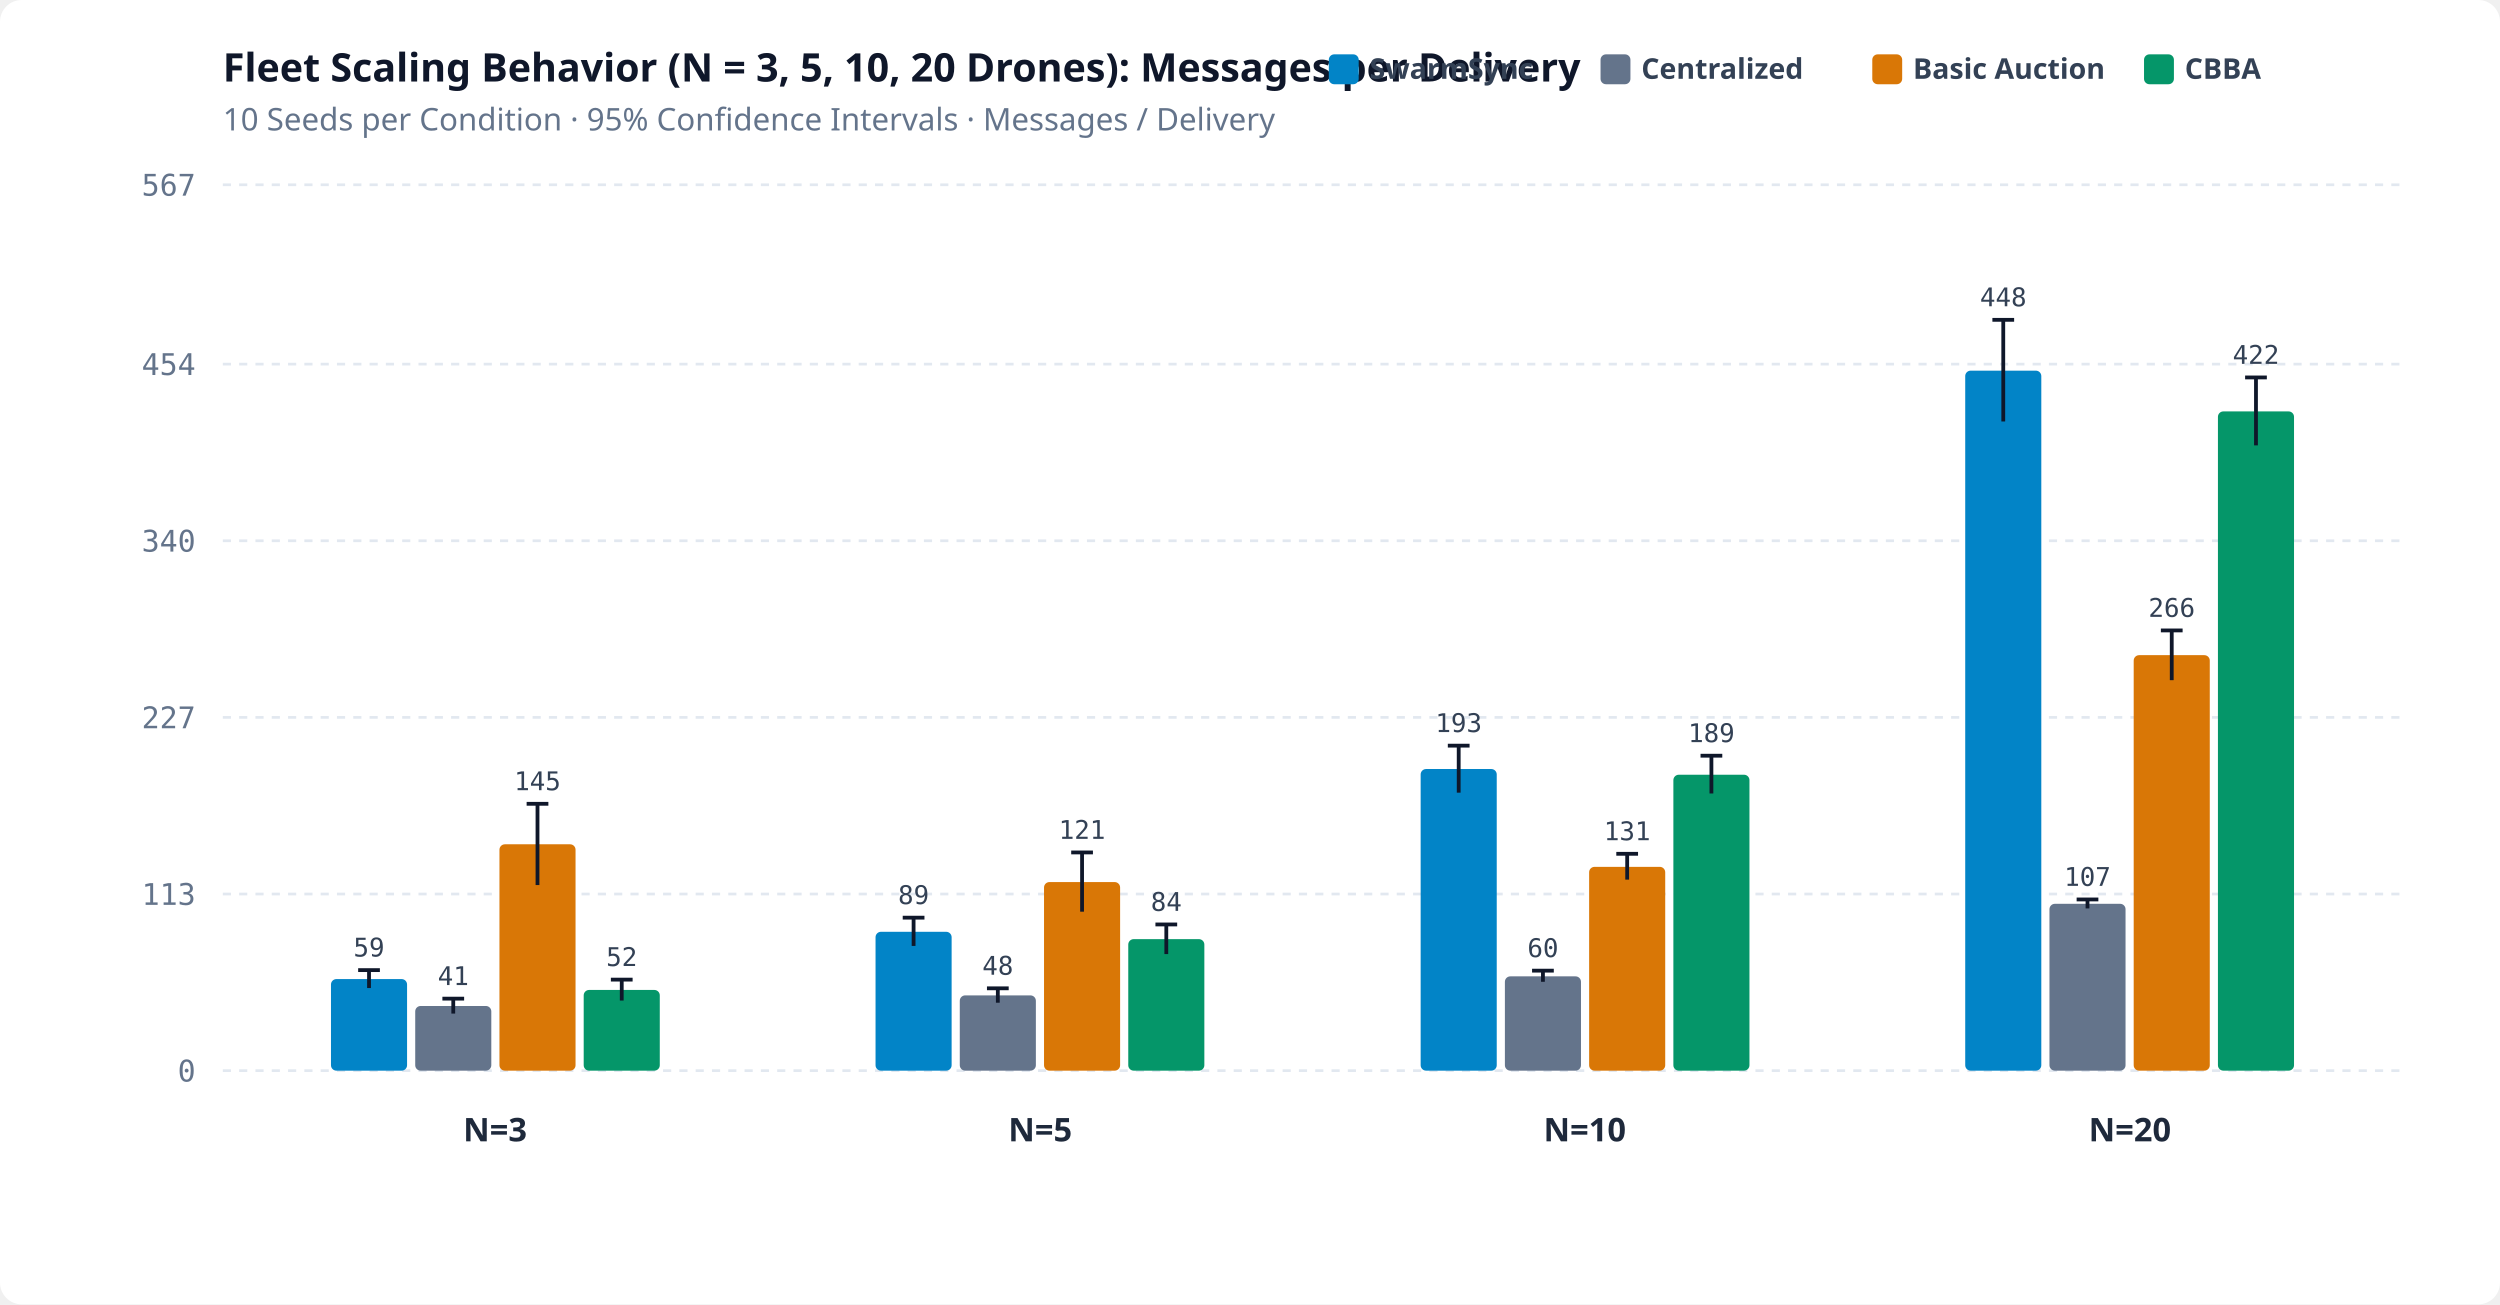
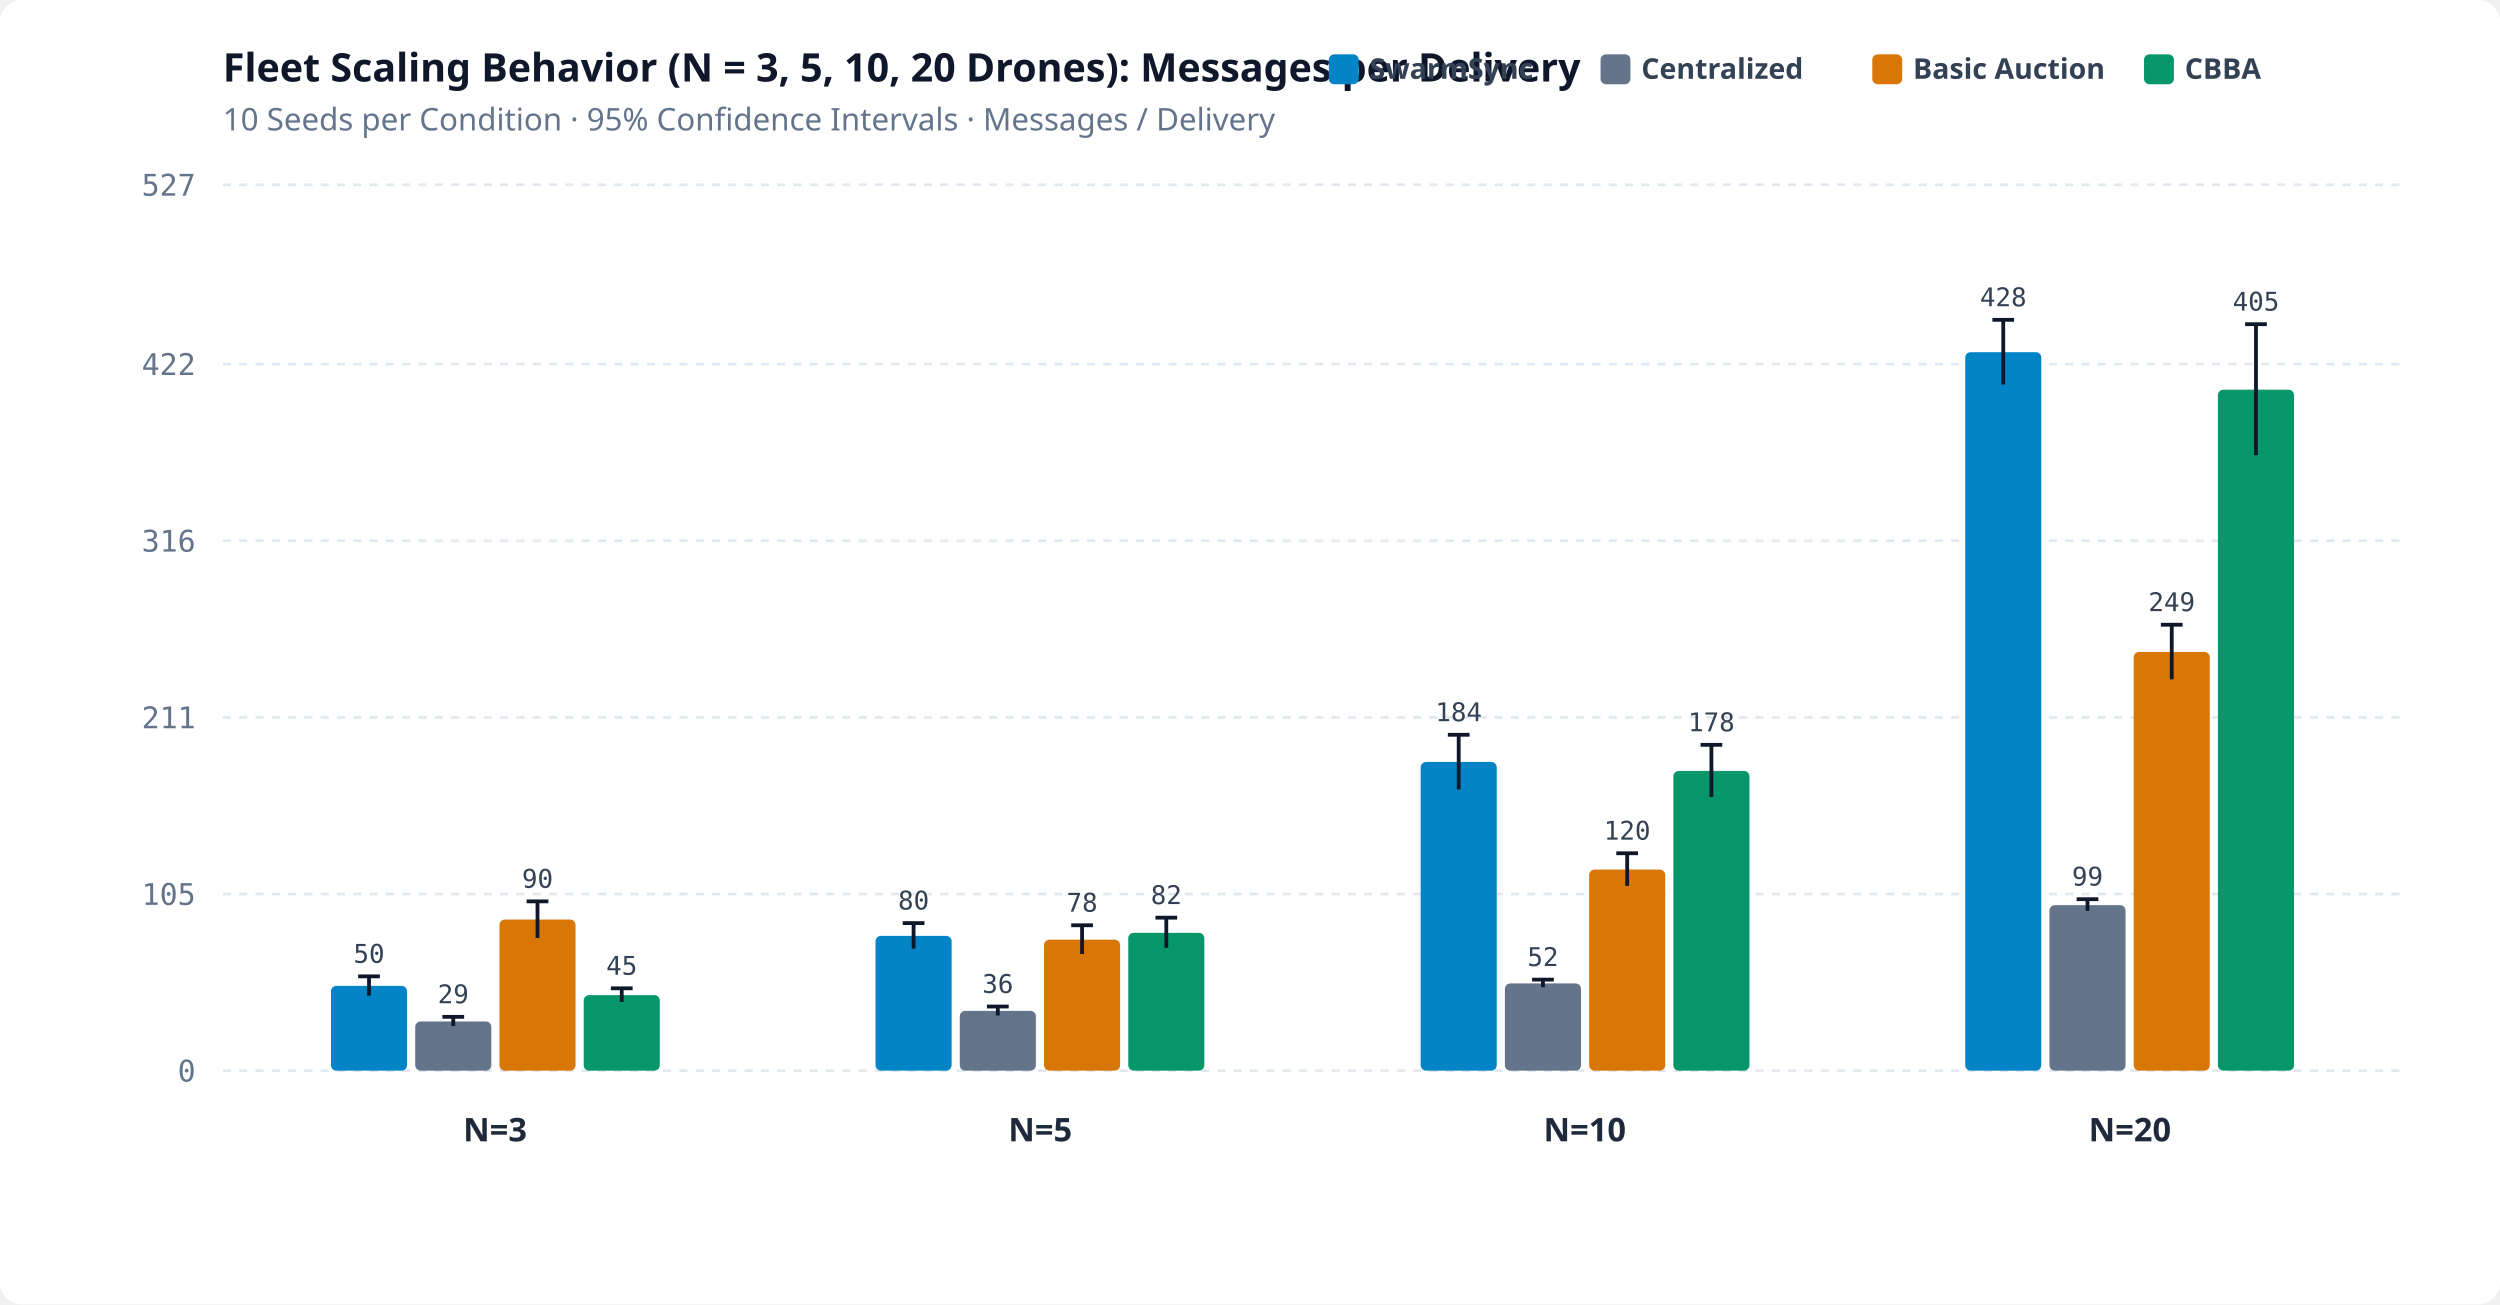
<svg xmlns="http://www.w3.org/2000/svg" viewBox="0 0 920 480" width="920" height="480" font-family="Plus Jakarta Sans, sans-serif">
  <rect width="920" height="480" fill="#ffffff" rx="8" />
  <text x="82" y="30" font-size="14.5" font-weight="700" fill="#0f172a">Fleet Scaling Behavior (N = 3, 5, 10, 20 Drones): Messages per Delivery</text>
  <text x="82" y="48" font-size="11.5" fill="#64748b">10 Seeds per Condition · 95% Confidence Intervals · Messages / Delivery</text>
  <rect x="489" y="20" width="11" height="11" rx="2" fill="#0284c7" />
  <text x="504" y="29" font-size="10.5" font-weight="600" fill="#334155">SwarmSync</text>
  <rect x="589" y="20" width="11" height="11" rx="2" fill="#64748b" />
  <text x="604" y="29" font-size="10.5" font-weight="600" fill="#334155">Centralized</text>
  <rect x="689" y="20" width="11" height="11" rx="2" fill="#d97706" />
  <text x="704" y="29" font-size="10.5" font-weight="600" fill="#334155">Basic Auction</text>
  <rect x="789" y="20" width="11" height="11" rx="2" fill="#059669" />
  <text x="804" y="29" font-size="10.5" font-weight="600" fill="#334155">CBBA</text>
  <line x1="82" y1="394" x2="884" y2="394" stroke="#e2e8f0" stroke-dasharray="3,3" />
  <text x="72" y="398" text-anchor="end" font-family="IBM Plex Mono, monospace" font-size="11" fill="#64748b">0</text>
  <line x1="82" y1="329" x2="884" y2="329" stroke="#e2e8f0" stroke-dasharray="3,3" />
-   <text x="72" y="333" text-anchor="end" font-family="IBM Plex Mono, monospace" font-size="11" fill="#64748b">113</text>
+   <text x="72" y="333" text-anchor="end" font-family="IBM Plex Mono, monospace" font-size="11" fill="#64748b">105</text>
  <line x1="82" y1="264" x2="884" y2="264" stroke="#e2e8f0" stroke-dasharray="3,3" />
-   <text x="72" y="268" text-anchor="end" font-family="IBM Plex Mono, monospace" font-size="11" fill="#64748b">227</text>
+   <text x="72" y="268" text-anchor="end" font-family="IBM Plex Mono, monospace" font-size="11" fill="#64748b">211</text>
  <line x1="82" y1="199" x2="884" y2="199" stroke="#e2e8f0" stroke-dasharray="3,3" />
-   <text x="72" y="203" text-anchor="end" font-family="IBM Plex Mono, monospace" font-size="11" fill="#64748b">340</text>
+   <text x="72" y="203" text-anchor="end" font-family="IBM Plex Mono, monospace" font-size="11" fill="#64748b">316</text>
  <line x1="82" y1="134" x2="884" y2="134" stroke="#e2e8f0" stroke-dasharray="3,3" />
-   <text x="72" y="138" text-anchor="end" font-family="IBM Plex Mono, monospace" font-size="11" fill="#64748b">454</text>
+   <text x="72" y="138" text-anchor="end" font-family="IBM Plex Mono, monospace" font-size="11" fill="#64748b">422</text>
  <line x1="82" y1="68" x2="884" y2="68" stroke="#e2e8f0" stroke-dasharray="3,3" />
-   <text x="72" y="72" text-anchor="end" font-family="IBM Plex Mono, monospace" font-size="11" fill="#64748b">567</text>
+   <text x="72" y="72" text-anchor="end" font-family="IBM Plex Mono, monospace" font-size="11" fill="#64748b">527</text>
  <text x="182.2" y="420" text-anchor="middle" font-size="12" font-weight="600" fill="#1e293b">N=3</text>
-   <rect x="121.8" y="360.3" width="28.0" height="33.7" fill="#0284c7" rx="2" />
-   <line x1="135.8" y1="357.0" x2="135.8" y2="363.6" stroke="#0f172a" stroke-width="1.4" />
-   <line x1="131.8" y1="357.0" x2="139.8" y2="357.0" stroke="#0f172a" stroke-width="1.4" />
-   <text x="135.8" y="352.0" text-anchor="middle" font-family="IBM Plex Mono, monospace" font-size="9.5" fill="#334155">59</text>
-   <rect x="152.8" y="370.2" width="28.0" height="23.8" fill="#64748b" rx="2" />
-   <line x1="166.8" y1="367.5" x2="166.8" y2="373.0" stroke="#0f172a" stroke-width="1.4" />
-   <line x1="162.8" y1="367.5" x2="170.8" y2="367.5" stroke="#0f172a" stroke-width="1.4" />
-   <text x="166.8" y="362.5" text-anchor="middle" font-family="IBM Plex Mono, monospace" font-size="9.5" fill="#334155">41</text>
-   <rect x="183.8" y="310.7" width="28.0" height="83.3" fill="#d97706" rx="2" />
-   <line x1="197.8" y1="295.8" x2="197.8" y2="325.7" stroke="#0f172a" stroke-width="1.4" />
-   <line x1="193.8" y1="295.8" x2="201.8" y2="295.8" stroke="#0f172a" stroke-width="1.4" />
-   <text x="197.8" y="290.8" text-anchor="middle" font-family="IBM Plex Mono, monospace" font-size="9.5" fill="#334155">145</text>
-   <rect x="214.8" y="364.3" width="28.0" height="29.7" fill="#059669" rx="2" />
-   <line x1="228.8" y1="360.5" x2="228.8" y2="368.2" stroke="#0f172a" stroke-width="1.4" />
-   <line x1="224.8" y1="360.5" x2="232.8" y2="360.5" stroke="#0f172a" stroke-width="1.4" />
-   <text x="228.8" y="355.5" text-anchor="middle" font-family="IBM Plex Mono, monospace" font-size="9.5" fill="#334155">52</text>
+   <rect x="121.8" y="362.8" width="28.0" height="31.2" fill="#0284c7" rx="2" />
+   <line x1="135.8" y1="359.3" x2="135.8" y2="366.4" stroke="#0f172a" stroke-width="1.4" />
+   <line x1="131.8" y1="359.3" x2="139.8" y2="359.3" stroke="#0f172a" stroke-width="1.4" />
+   <text x="135.8" y="354.3" text-anchor="middle" font-family="IBM Plex Mono, monospace" font-size="9.5" fill="#334155">50</text>
+   <rect x="152.8" y="375.9" width="28.0" height="18.1" fill="#64748b" rx="2" />
+   <line x1="166.8" y1="374.2" x2="166.8" y2="377.6" stroke="#0f172a" stroke-width="1.4" />
+   <line x1="162.8" y1="374.2" x2="170.8" y2="374.2" stroke="#0f172a" stroke-width="1.4" />
+   <text x="166.8" y="369.2" text-anchor="middle" font-family="IBM Plex Mono, monospace" font-size="9.5" fill="#334155">29</text>
+   <rect x="183.8" y="338.4" width="28.0" height="55.6" fill="#d97706" rx="2" />
+   <line x1="197.8" y1="331.7" x2="197.8" y2="345.2" stroke="#0f172a" stroke-width="1.4" />
+   <line x1="193.8" y1="331.7" x2="201.8" y2="331.7" stroke="#0f172a" stroke-width="1.4" />
+   <text x="197.8" y="326.7" text-anchor="middle" font-family="IBM Plex Mono, monospace" font-size="9.5" fill="#334155">90</text>
+   <rect x="214.8" y="366.2" width="28.0" height="27.8" fill="#059669" rx="2" />
+   <line x1="228.8" y1="363.7" x2="228.8" y2="368.7" stroke="#0f172a" stroke-width="1.4" />
+   <line x1="224.8" y1="363.7" x2="232.8" y2="363.7" stroke="#0f172a" stroke-width="1.4" />
+   <text x="228.8" y="358.7" text-anchor="middle" font-family="IBM Plex Mono, monospace" font-size="9.5" fill="#334155">45</text>
  <text x="382.8" y="420" text-anchor="middle" font-size="12" font-weight="600" fill="#1e293b">N=5</text>
-   <rect x="322.2" y="342.9" width="28.0" height="51.1" fill="#0284c7" rx="2" />
-   <line x1="336.2" y1="337.7" x2="336.2" y2="348.1" stroke="#0f172a" stroke-width="1.4" />
-   <line x1="332.2" y1="337.7" x2="340.2" y2="337.7" stroke="#0f172a" stroke-width="1.4" />
-   <text x="336.2" y="332.7" text-anchor="middle" font-family="IBM Plex Mono, monospace" font-size="9.5" fill="#334155">89</text>
-   <rect x="353.2" y="366.3" width="28.0" height="27.7" fill="#64748b" rx="2" />
-   <line x1="367.2" y1="363.7" x2="367.2" y2="369.0" stroke="#0f172a" stroke-width="1.4" />
-   <line x1="363.2" y1="363.7" x2="371.2" y2="363.7" stroke="#0f172a" stroke-width="1.4" />
-   <text x="367.2" y="358.7" text-anchor="middle" font-family="IBM Plex Mono, monospace" font-size="9.5" fill="#334155">48</text>
-   <rect x="384.2" y="324.6" width="28.0" height="69.4" fill="#d97706" rx="2" />
-   <line x1="398.2" y1="313.7" x2="398.2" y2="335.5" stroke="#0f172a" stroke-width="1.4" />
-   <line x1="394.2" y1="313.7" x2="402.2" y2="313.7" stroke="#0f172a" stroke-width="1.4" />
-   <text x="398.2" y="308.7" text-anchor="middle" font-family="IBM Plex Mono, monospace" font-size="9.5" fill="#334155">121</text>
-   <rect x="415.2" y="345.6" width="28.0" height="48.4" fill="#059669" rx="2" />
-   <line x1="429.2" y1="340.2" x2="429.2" y2="351.1" stroke="#0f172a" stroke-width="1.4" />
-   <line x1="425.2" y1="340.2" x2="433.2" y2="340.2" stroke="#0f172a" stroke-width="1.4" />
-   <text x="429.2" y="335.2" text-anchor="middle" font-family="IBM Plex Mono, monospace" font-size="9.5" fill="#334155">84</text>
+   <rect x="322.2" y="344.4" width="28.0" height="49.6" fill="#0284c7" rx="2" />
+   <line x1="336.2" y1="339.7" x2="336.2" y2="349.1" stroke="#0f172a" stroke-width="1.4" />
+   <line x1="332.2" y1="339.7" x2="340.2" y2="339.7" stroke="#0f172a" stroke-width="1.4" />
+   <text x="336.2" y="334.7" text-anchor="middle" font-family="IBM Plex Mono, monospace" font-size="9.5" fill="#334155">80</text>
+   <rect x="353.2" y="372.0" width="28.0" height="22.0" fill="#64748b" rx="2" />
+   <line x1="367.2" y1="370.4" x2="367.2" y2="373.7" stroke="#0f172a" stroke-width="1.4" />
+   <line x1="363.2" y1="370.4" x2="371.2" y2="370.4" stroke="#0f172a" stroke-width="1.4" />
+   <text x="367.2" y="365.4" text-anchor="middle" font-family="IBM Plex Mono, monospace" font-size="9.5" fill="#334155">36</text>
+   <rect x="384.2" y="345.8" width="28.0" height="48.2" fill="#d97706" rx="2" />
+   <line x1="398.2" y1="340.5" x2="398.2" y2="351.1" stroke="#0f172a" stroke-width="1.4" />
+   <line x1="394.2" y1="340.5" x2="402.2" y2="340.5" stroke="#0f172a" stroke-width="1.4" />
+   <text x="398.2" y="335.5" text-anchor="middle" font-family="IBM Plex Mono, monospace" font-size="9.5" fill="#334155">78</text>
+   <rect x="415.2" y="343.3" width="28.0" height="50.7" fill="#059669" rx="2" />
+   <line x1="429.2" y1="337.7" x2="429.2" y2="348.8" stroke="#0f172a" stroke-width="1.4" />
+   <line x1="425.2" y1="337.7" x2="433.2" y2="337.7" stroke="#0f172a" stroke-width="1.4" />
+   <text x="429.2" y="332.7" text-anchor="middle" font-family="IBM Plex Mono, monospace" font-size="9.5" fill="#334155">82</text>
  <text x="583.2" y="420" text-anchor="middle" font-size="12" font-weight="600" fill="#1e293b">N=10</text>
-   <rect x="522.8" y="283.0" width="28.0" height="111.0" fill="#0284c7" rx="2" />
-   <line x1="536.8" y1="274.4" x2="536.8" y2="291.7" stroke="#0f172a" stroke-width="1.4" />
-   <line x1="532.8" y1="274.4" x2="540.8" y2="274.4" stroke="#0f172a" stroke-width="1.4" />
-   <text x="536.8" y="269.4" text-anchor="middle" font-family="IBM Plex Mono, monospace" font-size="9.5" fill="#334155">193</text>
-   <rect x="553.8" y="359.3" width="28.0" height="34.7" fill="#64748b" rx="2" />
-   <line x1="567.8" y1="357.2" x2="567.8" y2="361.3" stroke="#0f172a" stroke-width="1.4" />
-   <line x1="563.8" y1="357.2" x2="571.8" y2="357.2" stroke="#0f172a" stroke-width="1.4" />
-   <text x="567.8" y="352.2" text-anchor="middle" font-family="IBM Plex Mono, monospace" font-size="9.5" fill="#334155">60</text>
-   <rect x="584.8" y="319.0" width="28.0" height="75.0" fill="#d97706" rx="2" />
-   <line x1="598.8" y1="314.2" x2="598.8" y2="323.7" stroke="#0f172a" stroke-width="1.4" />
-   <line x1="594.8" y1="314.2" x2="602.8" y2="314.2" stroke="#0f172a" stroke-width="1.4" />
-   <text x="598.8" y="309.2" text-anchor="middle" font-family="IBM Plex Mono, monospace" font-size="9.5" fill="#334155">131</text>
-   <rect x="615.8" y="285.1" width="28.0" height="108.9" fill="#059669" rx="2" />
-   <line x1="629.8" y1="278.1" x2="629.8" y2="292.0" stroke="#0f172a" stroke-width="1.4" />
-   <line x1="625.8" y1="278.1" x2="633.8" y2="278.1" stroke="#0f172a" stroke-width="1.4" />
-   <text x="629.8" y="273.1" text-anchor="middle" font-family="IBM Plex Mono, monospace" font-size="9.5" fill="#334155">189</text>
+   <rect x="522.8" y="280.4" width="28.0" height="113.6" fill="#0284c7" rx="2" />
+   <line x1="536.8" y1="270.4" x2="536.8" y2="290.5" stroke="#0f172a" stroke-width="1.4" />
+   <line x1="532.8" y1="270.4" x2="540.8" y2="270.4" stroke="#0f172a" stroke-width="1.4" />
+   <text x="536.8" y="265.4" text-anchor="middle" font-family="IBM Plex Mono, monospace" font-size="9.5" fill="#334155">184</text>
+   <rect x="553.8" y="361.9" width="28.0" height="32.1" fill="#64748b" rx="2" />
+   <line x1="567.8" y1="360.5" x2="567.8" y2="363.3" stroke="#0f172a" stroke-width="1.4" />
+   <line x1="563.8" y1="360.5" x2="571.8" y2="360.5" stroke="#0f172a" stroke-width="1.4" />
+   <text x="567.8" y="355.5" text-anchor="middle" font-family="IBM Plex Mono, monospace" font-size="9.5" fill="#334155">52</text>
+   <rect x="584.8" y="320.0" width="28.0" height="74.0" fill="#d97706" rx="2" />
+   <line x1="598.8" y1="314.0" x2="598.8" y2="326.0" stroke="#0f172a" stroke-width="1.4" />
+   <line x1="594.8" y1="314.0" x2="602.8" y2="314.0" stroke="#0f172a" stroke-width="1.4" />
+   <text x="598.8" y="309.0" text-anchor="middle" font-family="IBM Plex Mono, monospace" font-size="9.5" fill="#334155">120</text>
+   <rect x="615.8" y="283.7" width="28.0" height="110.3" fill="#059669" rx="2" />
+   <line x1="629.8" y1="274.1" x2="629.8" y2="293.3" stroke="#0f172a" stroke-width="1.4" />
+   <line x1="625.8" y1="274.1" x2="633.8" y2="274.1" stroke="#0f172a" stroke-width="1.4" />
+   <text x="629.8" y="269.1" text-anchor="middle" font-family="IBM Plex Mono, monospace" font-size="9.5" fill="#334155">178</text>
  <text x="783.8" y="420" text-anchor="middle" font-size="12" font-weight="600" fill="#1e293b">N=20</text>
-   <rect x="723.2" y="136.4" width="28.0" height="257.6" fill="#0284c7" rx="2" />
-   <line x1="737.2" y1="117.7" x2="737.2" y2="155.1" stroke="#0f172a" stroke-width="1.4" />
+   <rect x="723.2" y="129.6" width="28.0" height="264.4" fill="#0284c7" rx="2" />
+   <line x1="737.2" y1="117.7" x2="737.2" y2="141.5" stroke="#0f172a" stroke-width="1.4" />
  <line x1="733.2" y1="117.7" x2="741.2" y2="117.7" stroke="#0f172a" stroke-width="1.4" />
-   <text x="737.2" y="112.7" text-anchor="middle" font-family="IBM Plex Mono, monospace" font-size="9.5" fill="#334155">448</text>
-   <rect x="754.2" y="332.6" width="28.0" height="61.4" fill="#64748b" rx="2" />
-   <line x1="768.2" y1="331.0" x2="768.2" y2="334.3" stroke="#0f172a" stroke-width="1.4" />
-   <line x1="764.2" y1="331.0" x2="772.2" y2="331.0" stroke="#0f172a" stroke-width="1.4" />
-   <text x="768.2" y="326.0" text-anchor="middle" font-family="IBM Plex Mono, monospace" font-size="9.5" fill="#334155">107</text>
-   <rect x="785.2" y="241.1" width="28.0" height="152.9" fill="#d97706" rx="2" />
-   <line x1="799.2" y1="232.0" x2="799.2" y2="250.3" stroke="#0f172a" stroke-width="1.4" />
-   <line x1="795.2" y1="232.0" x2="803.2" y2="232.0" stroke="#0f172a" stroke-width="1.4" />
-   <text x="799.2" y="227.0" text-anchor="middle" font-family="IBM Plex Mono, monospace" font-size="9.5" fill="#334155">266</text>
-   <rect x="816.2" y="151.4" width="28.0" height="242.6" fill="#059669" rx="2" />
-   <line x1="830.2" y1="138.9" x2="830.2" y2="163.9" stroke="#0f172a" stroke-width="1.4" />
-   <line x1="826.2" y1="138.9" x2="834.2" y2="138.9" stroke="#0f172a" stroke-width="1.4" />
-   <text x="830.2" y="133.9" text-anchor="middle" font-family="IBM Plex Mono, monospace" font-size="9.5" fill="#334155">422</text>
+   <text x="737.2" y="112.7" text-anchor="middle" font-family="IBM Plex Mono, monospace" font-size="9.5" fill="#334155">428</text>
+   <rect x="754.2" y="333.1" width="28.0" height="60.9" fill="#64748b" rx="2" />
+   <line x1="768.2" y1="330.9" x2="768.2" y2="335.2" stroke="#0f172a" stroke-width="1.4" />
+   <line x1="764.2" y1="330.9" x2="772.2" y2="330.9" stroke="#0f172a" stroke-width="1.4" />
+   <text x="768.2" y="325.9" text-anchor="middle" font-family="IBM Plex Mono, monospace" font-size="9.5" fill="#334155">99</text>
+   <rect x="785.2" y="239.9" width="28.0" height="154.1" fill="#d97706" rx="2" />
+   <line x1="799.2" y1="229.9" x2="799.2" y2="250.0" stroke="#0f172a" stroke-width="1.4" />
+   <line x1="795.2" y1="229.9" x2="803.2" y2="229.9" stroke="#0f172a" stroke-width="1.4" />
+   <text x="799.2" y="224.9" text-anchor="middle" font-family="IBM Plex Mono, monospace" font-size="9.5" fill="#334155">249</text>
+   <rect x="816.2" y="143.4" width="28.0" height="250.6" fill="#059669" rx="2" />
+   <line x1="830.2" y1="119.3" x2="830.2" y2="167.5" stroke="#0f172a" stroke-width="1.4" />
+   <line x1="826.2" y1="119.3" x2="834.2" y2="119.3" stroke="#0f172a" stroke-width="1.4" />
+   <text x="830.2" y="114.3" text-anchor="middle" font-family="IBM Plex Mono, monospace" font-size="9.5" fill="#334155">405</text>
</svg>
